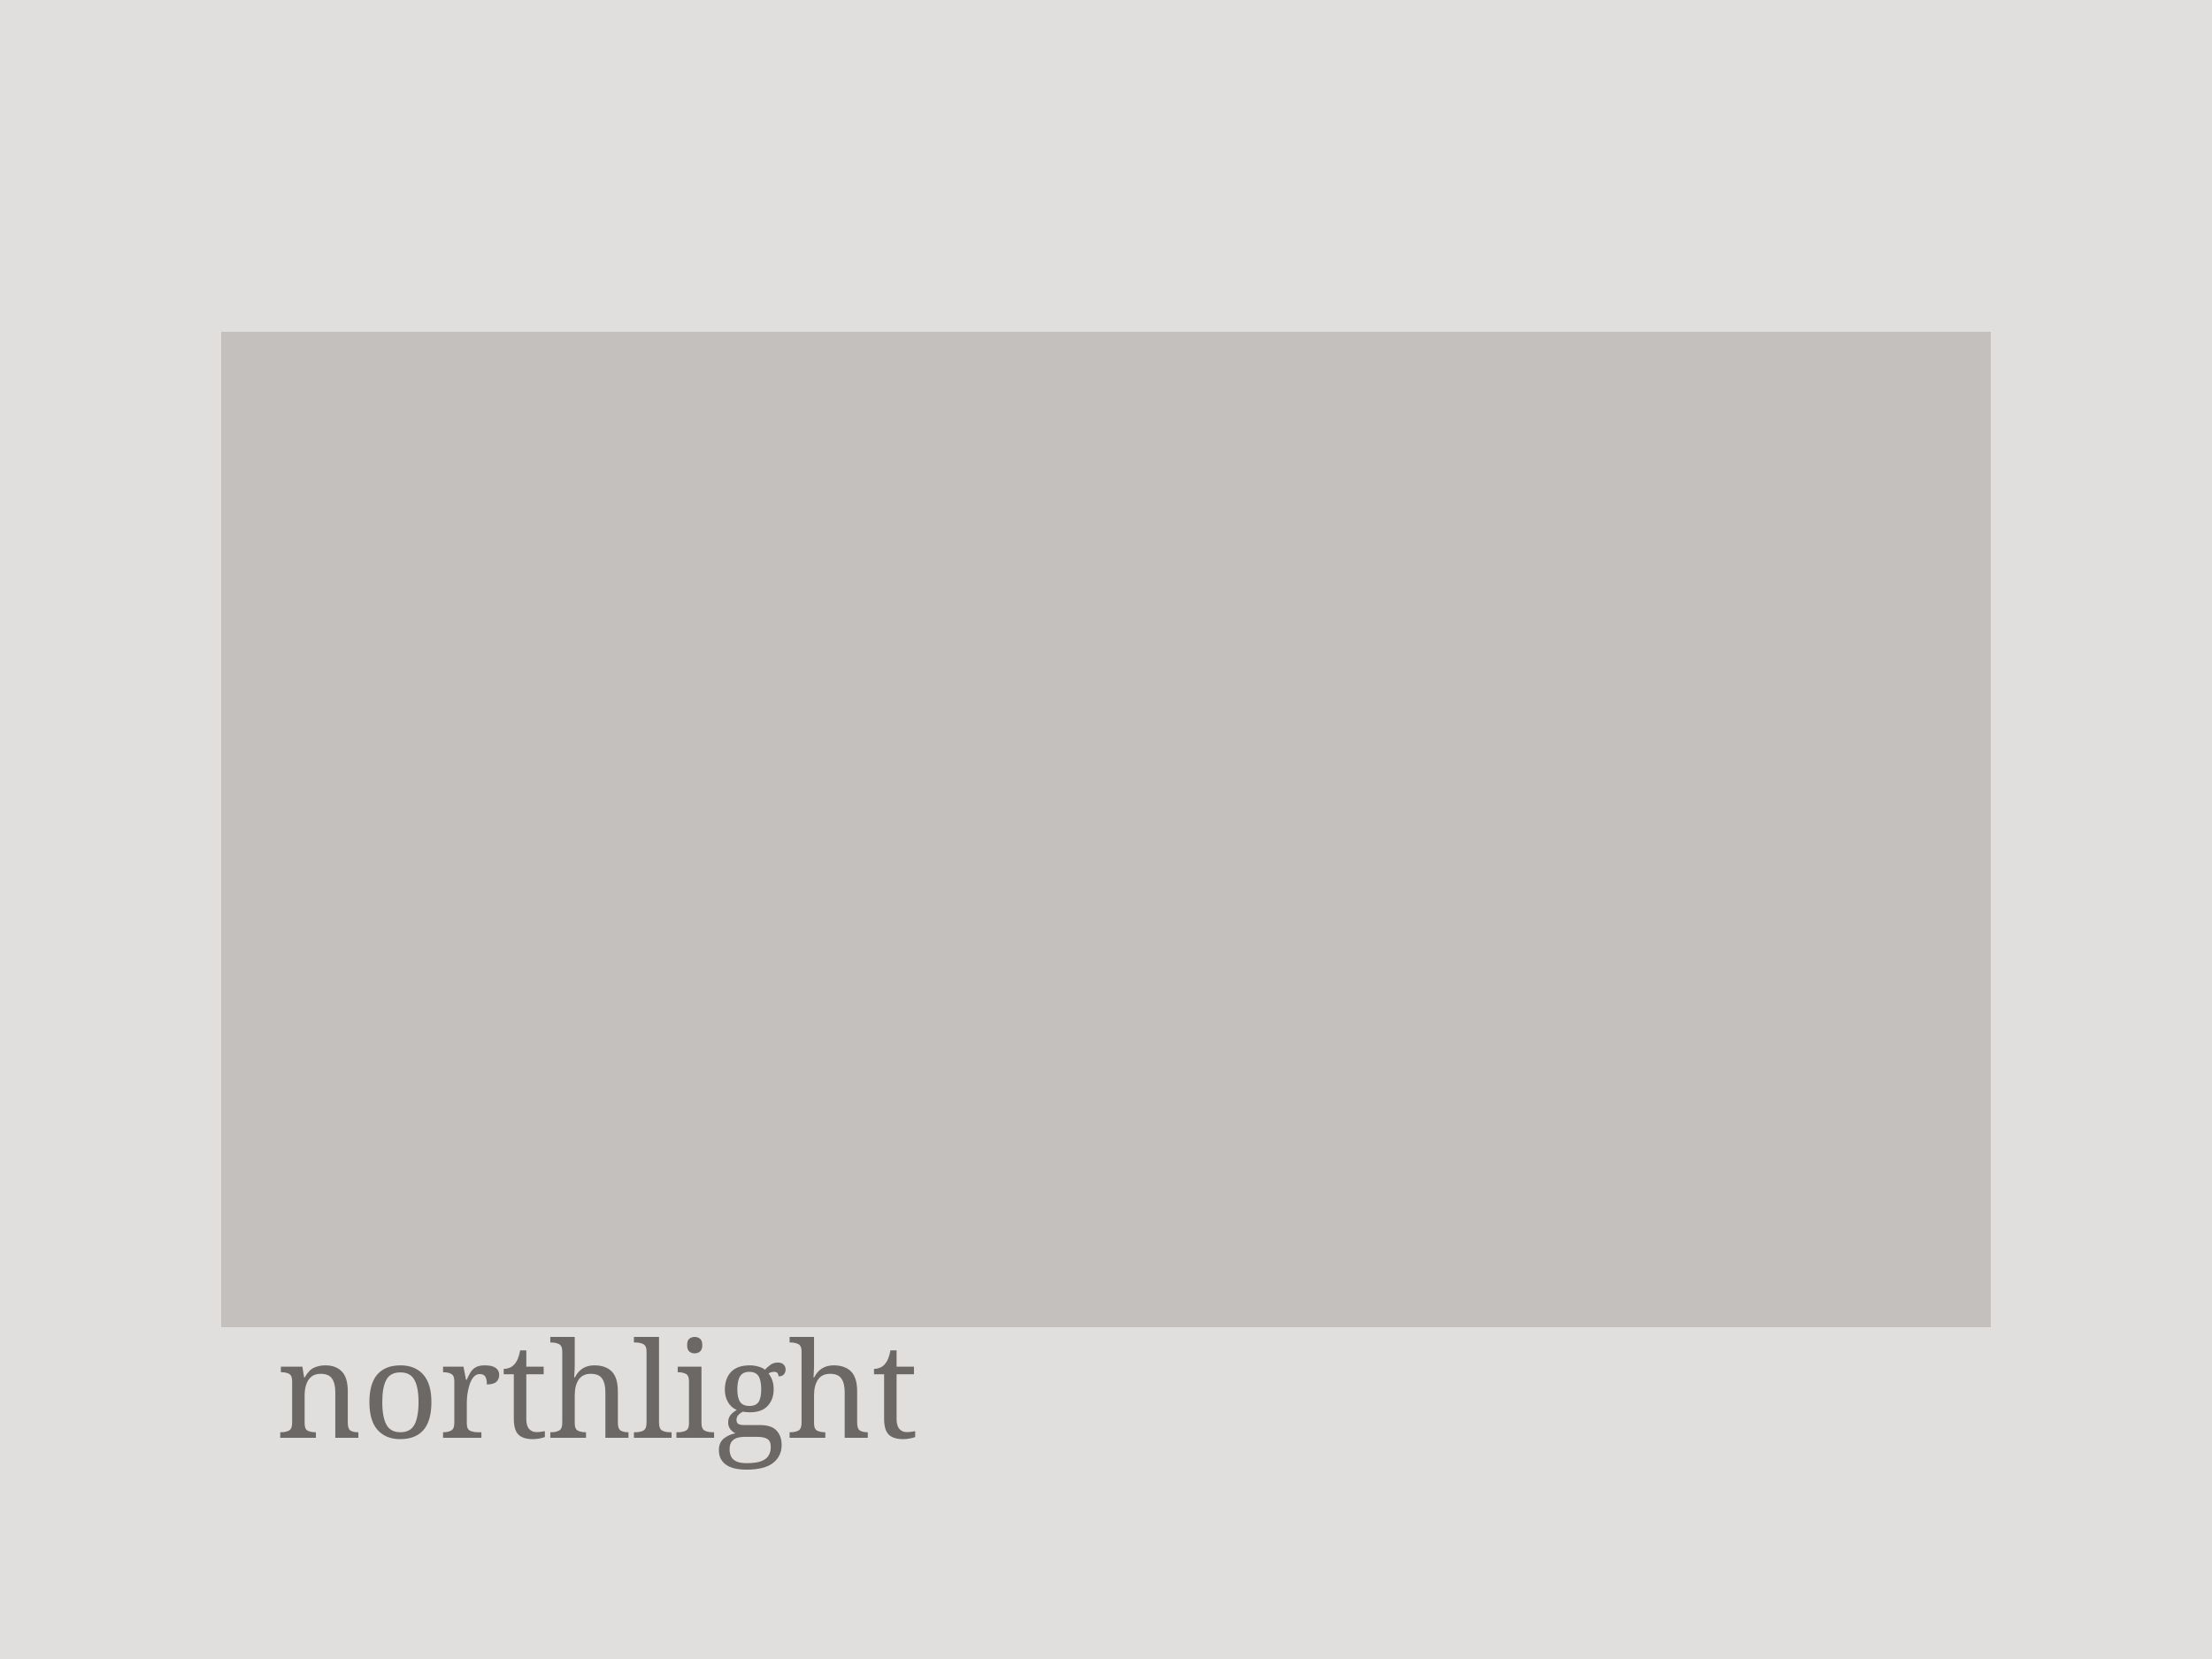
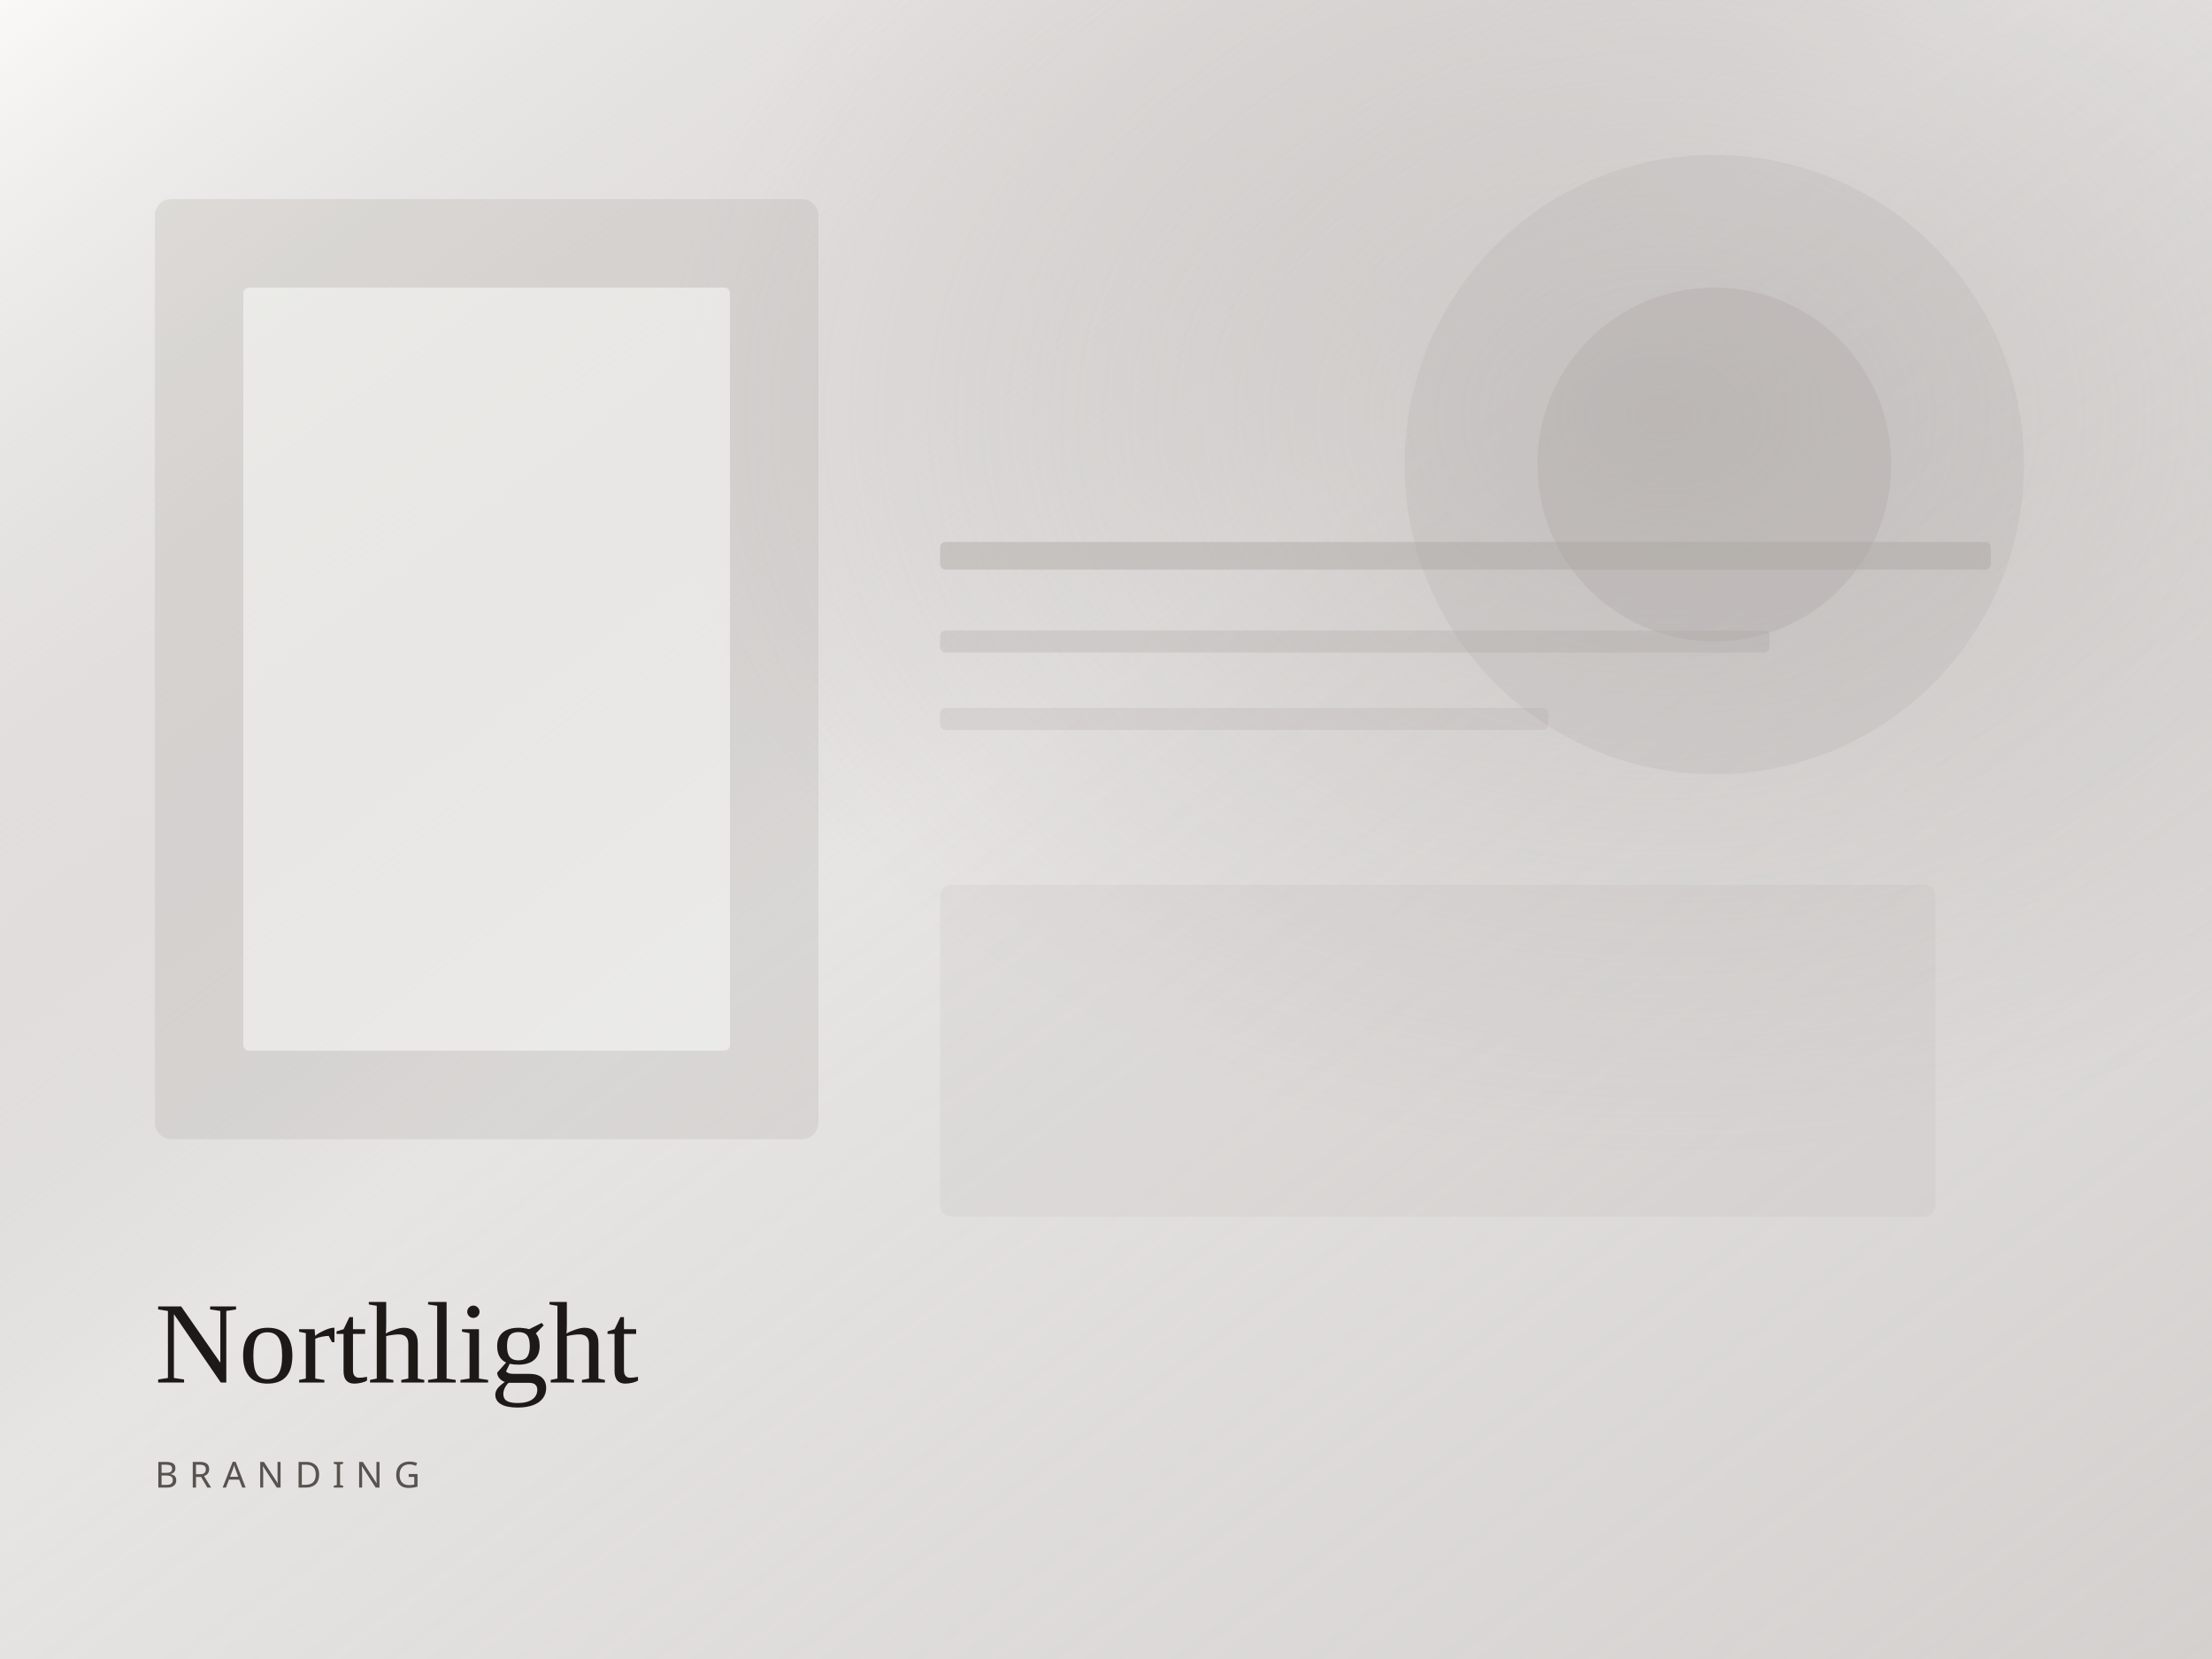
- <svg xmlns="http://www.w3.org/2000/svg" viewBox="0 0 800 600">
-   <rect width="800" height="600" fill="#a8a29e" opacity="0.35" />
-   <rect x="80" y="120" width="640" height="360" fill="#a8a29e" opacity="0.5" />
-   <text x="100" y="520" font-family="Georgia,serif" font-size="48" fill="#1c1917" opacity="0.6">northlight</text>
+ <svg xmlns="http://www.w3.org/2000/svg" viewBox="0 0 800 600" role="img" aria-label="Northlight">
+   <defs>
+     <linearGradient id="bg" x1="0%" y1="0%" x2="100%" y2="100%">
+       <stop offset="0%" stop-color="#faf9f7" />
+       <stop offset="45%" stop-color="#a8a29e" stop-opacity="0.28" />
+       <stop offset="100%" stop-color="#a8a29e" stop-opacity="0.5" />
+     </linearGradient>
+     <radialGradient id="glow" cx="75%" cy="25%" r="45%">
+       <stop offset="0%" stop-color="#a8a29e" stop-opacity="0.45" />
+       <stop offset="100%" stop-color="#a8a29e" stop-opacity="0" />
+     </radialGradient>
+   </defs>
+   <rect width="800" height="600" fill="url(#bg)" />
+   <rect width="800" height="600" fill="url(#glow)" />
+   <rect x="56" y="72" width="240" height="340" rx="6" fill="#a8a29e" opacity="0.22" />
+   <rect x="88" y="104" width="176" height="276" rx="2" fill="#faf9f7" opacity="0.55" />
+   <circle cx="620" cy="168" r="112" fill="#a8a29e" opacity="0.18" />
+   <circle cx="620" cy="168" r="64" fill="#a8a29e" opacity="0.28" />
+   <rect x="340" y="196" width="380" height="10" rx="2" fill="#a8a29e" opacity="0.4" />
+   <rect x="340" y="228" width="300" height="8" rx="2" fill="#a8a29e" opacity="0.28" />
+   <rect x="340" y="256" width="220" height="8" rx="2" fill="#a8a29e" opacity="0.2" />
+   <rect x="340" y="320" width="360" height="120" rx="4" fill="#a8a29e" opacity="0.12" />
+   <text x="56" y="500" font-family="Georgia, 'Times New Roman', serif" font-size="42" fill="#1c1917">Northlight</text>
+   <text x="56" y="538" font-family="system-ui, sans-serif" font-size="13" fill="#57534e" letter-spacing="4">BRANDING</text>
</svg>
